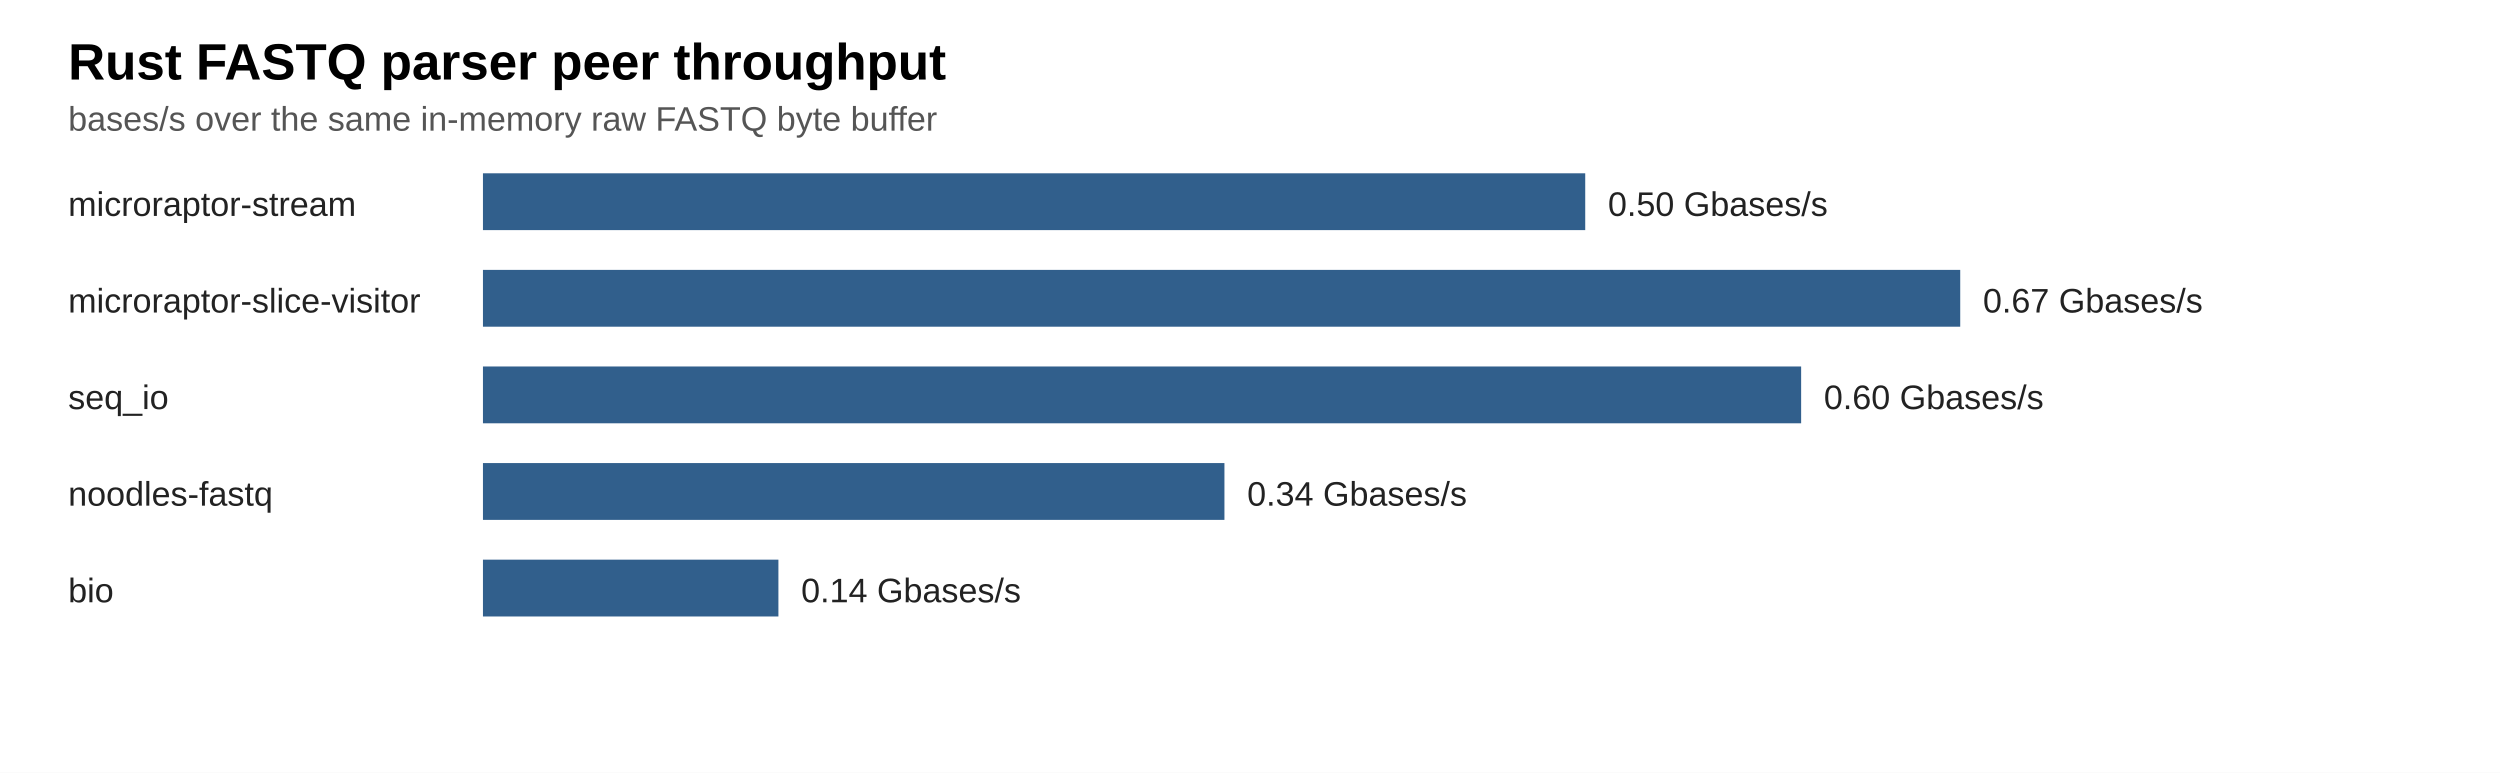
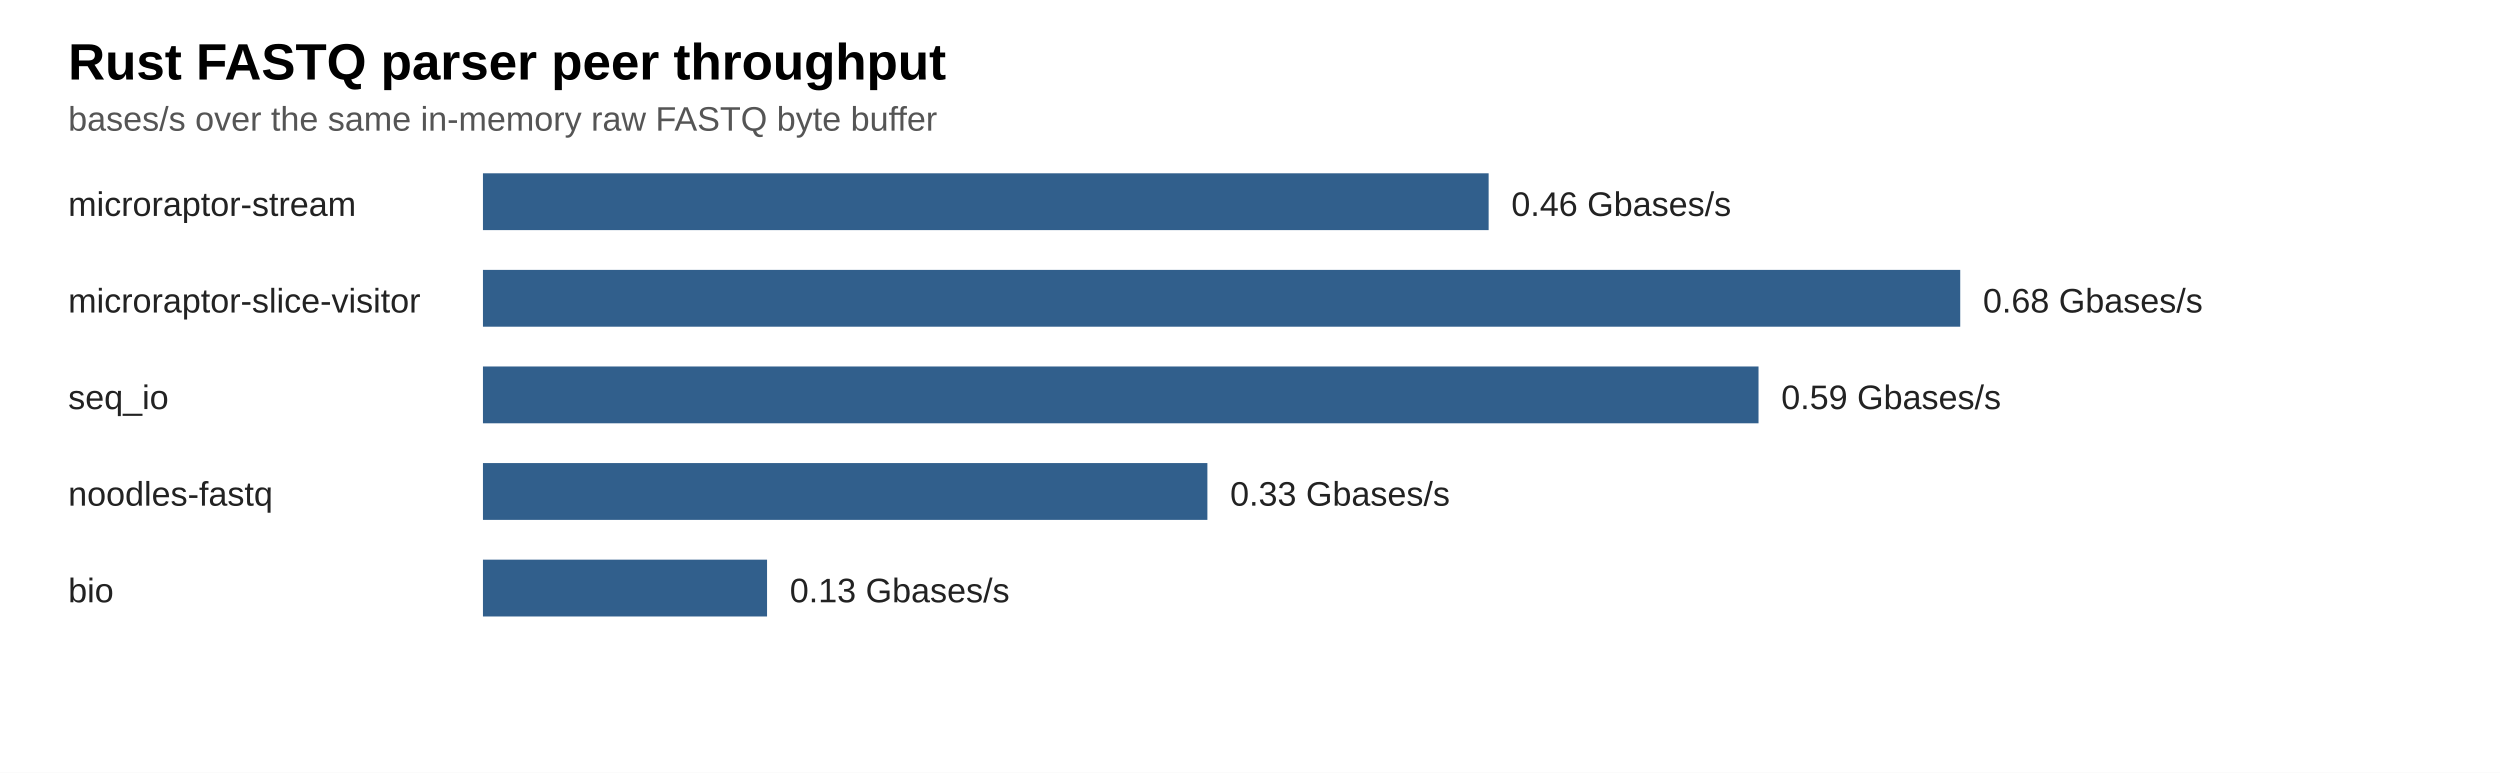
<svg xmlns="http://www.w3.org/2000/svg" width="880" height="272" viewBox="0 0 880 272">
  <rect width="100%" height="100%" fill="white" />
  <text x="24" y="28" font-family="Arial, sans-serif" font-size="18" font-weight="700">Rust FASTQ parser peer throughput</text>
  <text x="24" y="46" font-family="Arial, sans-serif" font-size="12" fill="#555">bases/s over the same in-memory raw FASTQ byte buffer</text>
  <text x="24" y="76" font-family="Arial, sans-serif" font-size="12" fill="#222">microraptor-stream</text>
-   <rect x="170" y="61" width="388" height="20" fill="#315f8c" />
-   <text x="566" y="76" font-family="Arial, sans-serif" font-size="12" fill="#222">0.50 Gbases/s</text>
+   <rect x="170" y="61" width="354" height="20" fill="#315f8c" />
+   <text x="532" y="76" font-family="Arial, sans-serif" font-size="12" fill="#222">0.46 Gbases/s</text>
  <text x="24" y="110" font-family="Arial, sans-serif" font-size="12" fill="#222">microraptor-slice-visitor</text>
  <rect x="170" y="95" width="520" height="20" fill="#315f8c" />
-   <text x="698" y="110" font-family="Arial, sans-serif" font-size="12" fill="#222">0.67 Gbases/s</text>
+   <text x="698" y="110" font-family="Arial, sans-serif" font-size="12" fill="#222">0.68 Gbases/s</text>
  <text x="24" y="144" font-family="Arial, sans-serif" font-size="12" fill="#222">seq_io</text>
-   <rect x="170" y="129" width="464" height="20" fill="#315f8c" />
-   <text x="642" y="144" font-family="Arial, sans-serif" font-size="12" fill="#222">0.60 Gbases/s</text>
+   <rect x="170" y="129" width="449" height="20" fill="#315f8c" />
+   <text x="627" y="144" font-family="Arial, sans-serif" font-size="12" fill="#222">0.59 Gbases/s</text>
  <text x="24" y="178" font-family="Arial, sans-serif" font-size="12" fill="#222">noodles-fastq</text>
-   <rect x="170" y="163" width="261" height="20" fill="#315f8c" />
-   <text x="439" y="178" font-family="Arial, sans-serif" font-size="12" fill="#222">0.34 Gbases/s</text>
+   <rect x="170" y="163" width="255" height="20" fill="#315f8c" />
+   <text x="433" y="178" font-family="Arial, sans-serif" font-size="12" fill="#222">0.33 Gbases/s</text>
  <text x="24" y="212" font-family="Arial, sans-serif" font-size="12" fill="#222">bio</text>
-   <rect x="170" y="197" width="104" height="20" fill="#315f8c" />
-   <text x="282" y="212" font-family="Arial, sans-serif" font-size="12" fill="#222">0.14 Gbases/s</text>
+   <rect x="170" y="197" width="100" height="20" fill="#315f8c" />
+   <text x="278" y="212" font-family="Arial, sans-serif" font-size="12" fill="#222">0.13 Gbases/s</text>
</svg>
